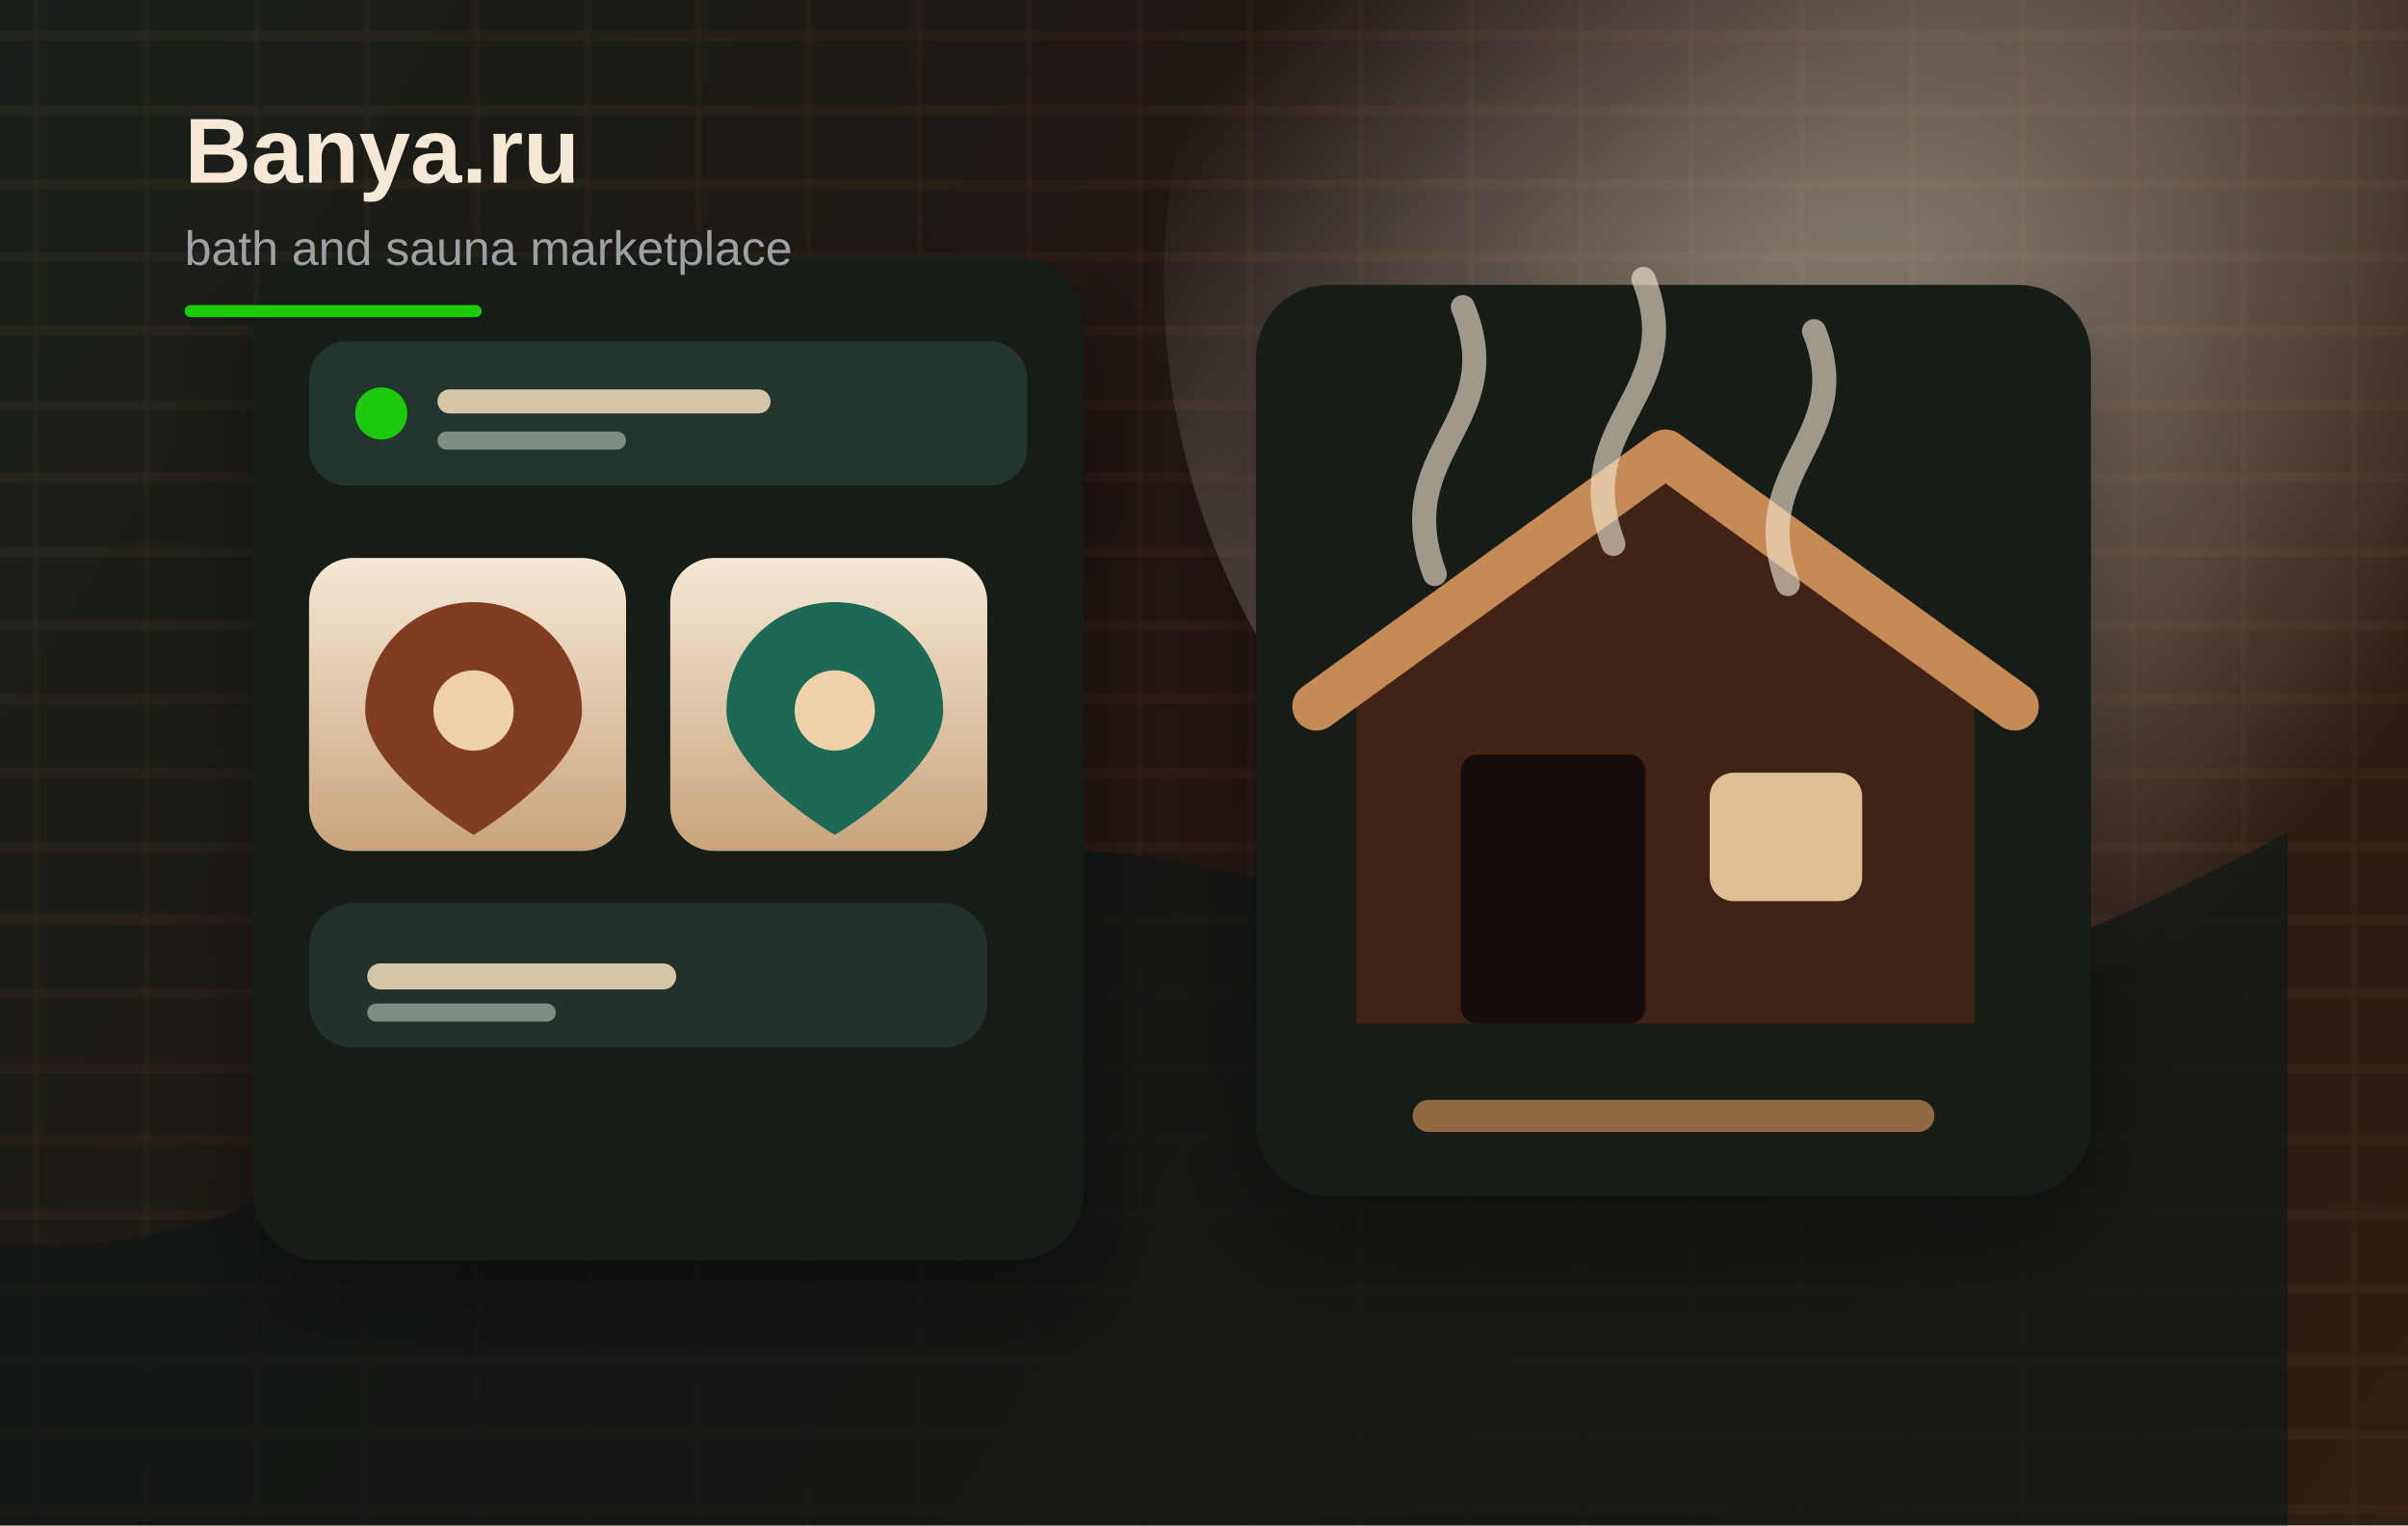
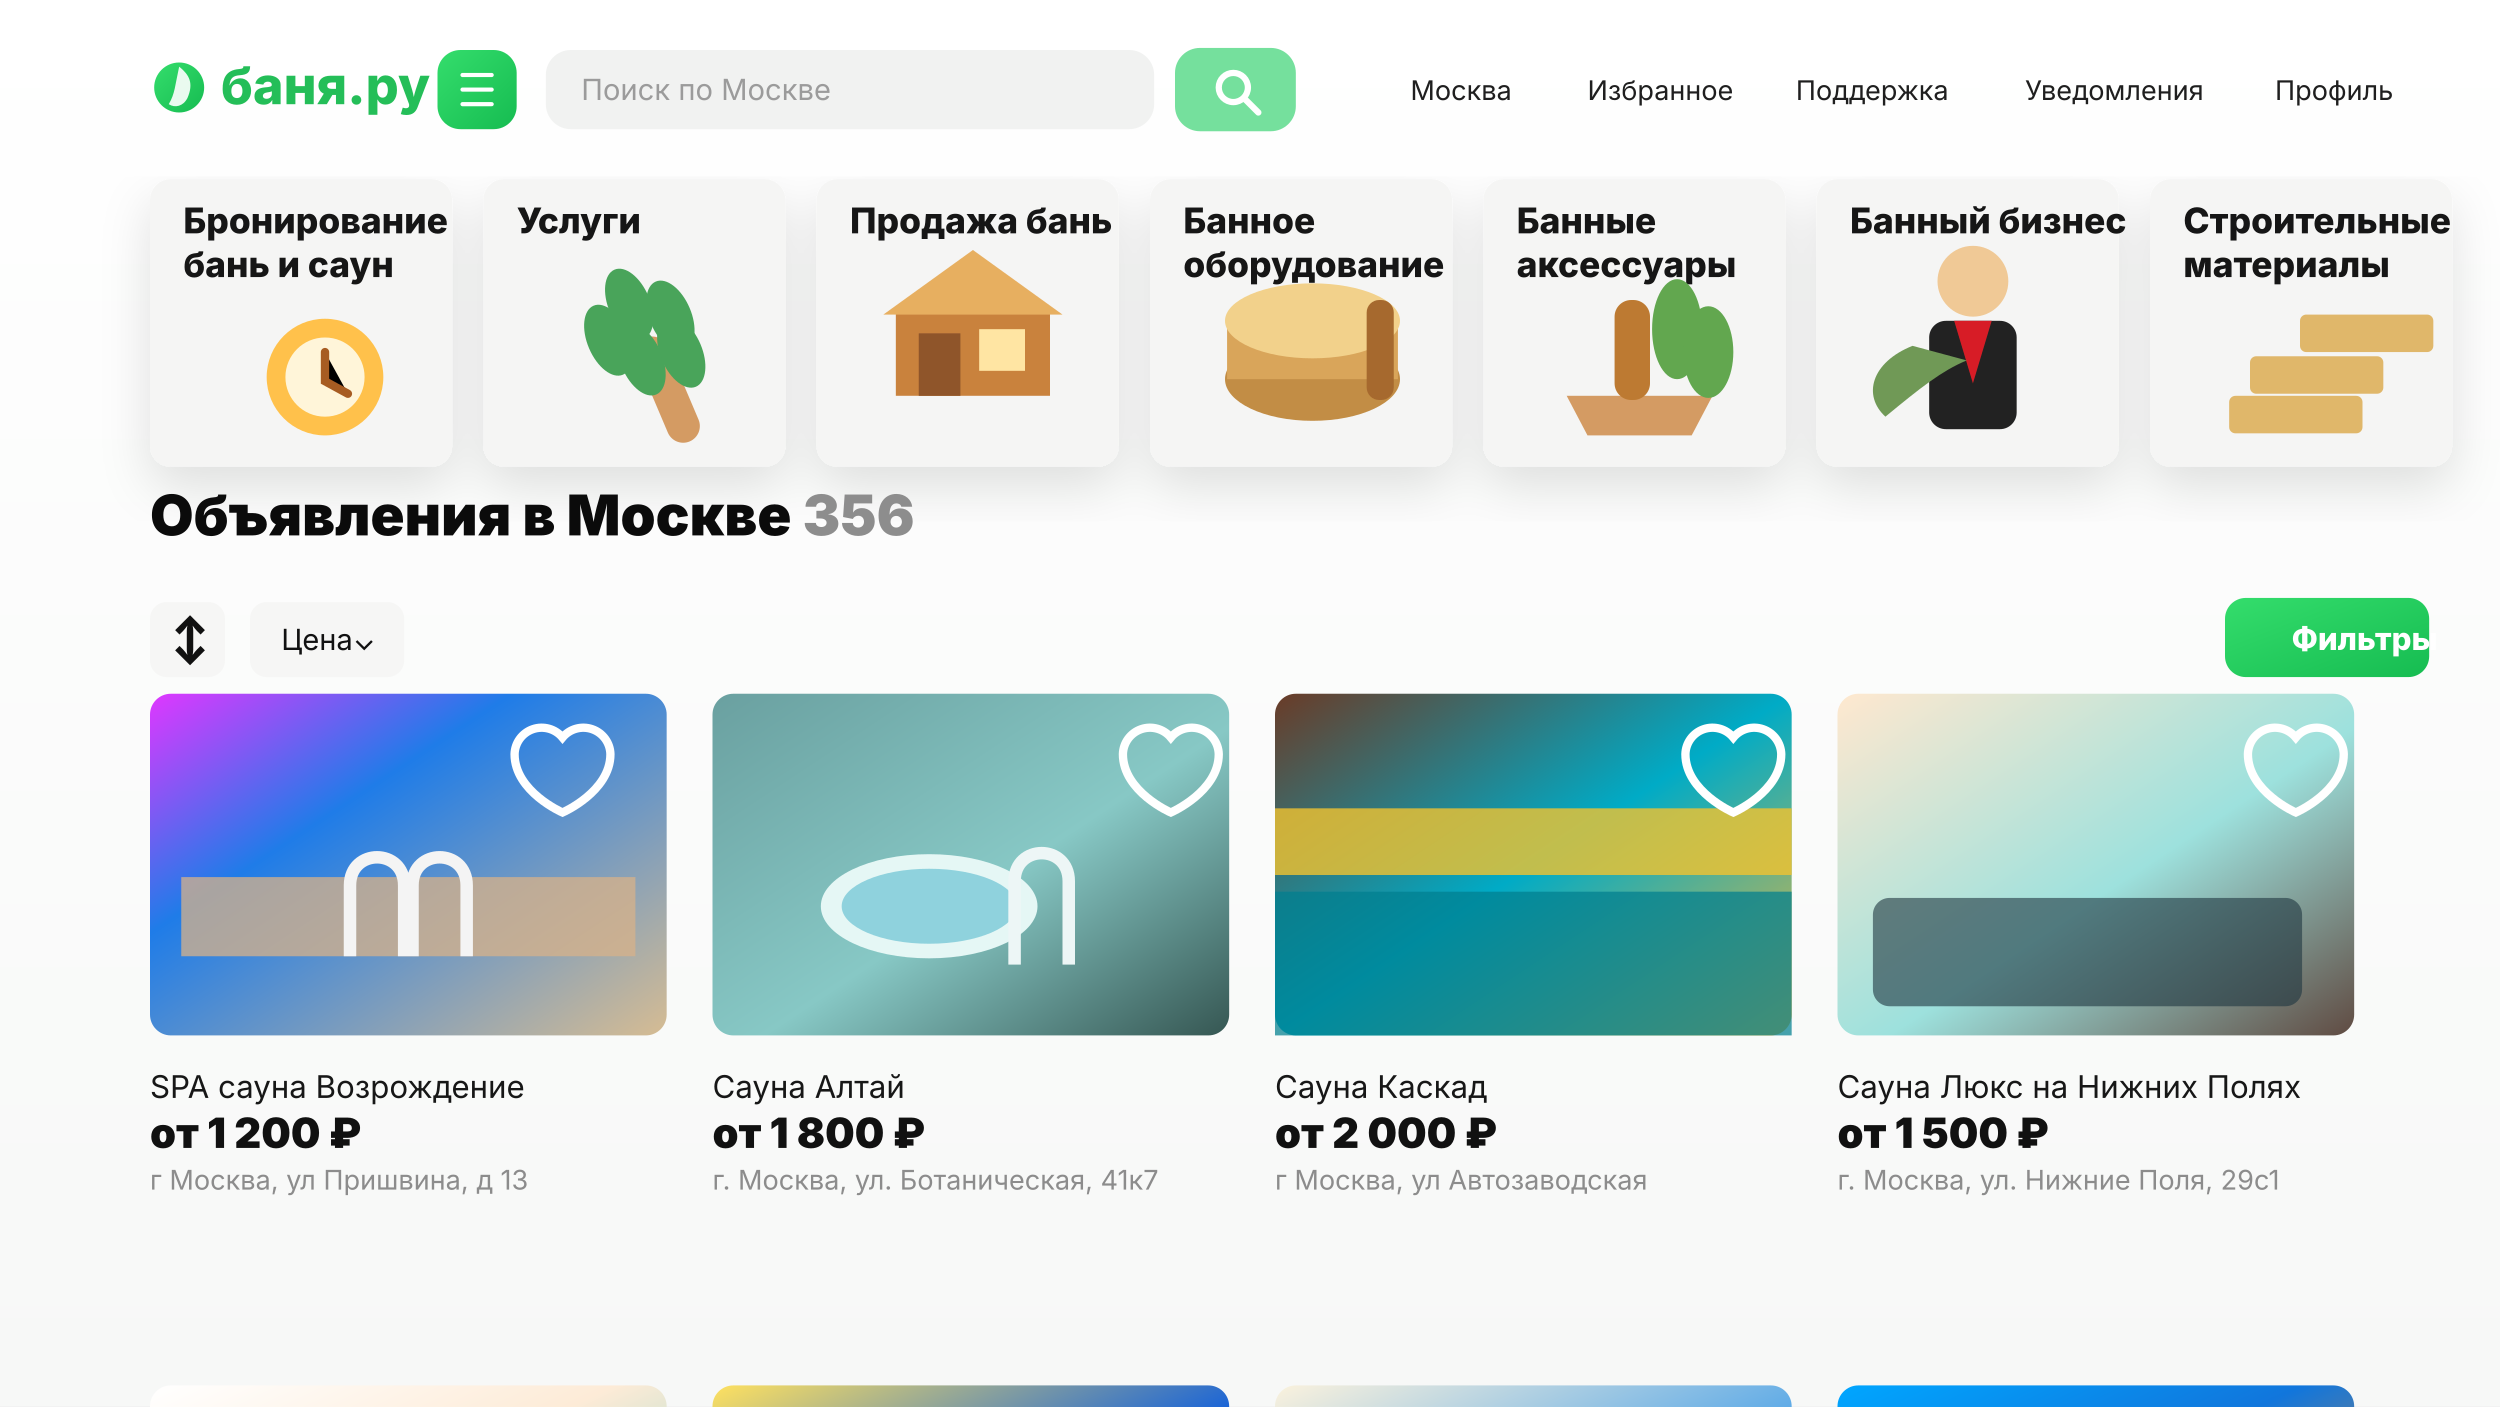
- <svg xmlns="http://www.w3.org/2000/svg" width="1200" height="760" viewBox="0 0 1200 760" fill="none">
+ <svg xmlns="http://www.w3.org/2000/svg" viewBox="0 0 1200 675" role="img" aria-label="Banya.ru marketplace preview">
  <defs>
-     <linearGradient id="banya-bg" x1="0" y1="0" x2="1200" y2="760" gradientUnits="userSpaceOnUse">
-       <stop stop-color="#10231D" />
-       <stop offset=".45" stop-color="#1C1411" />
-       <stop offset="1" stop-color="#332015" />
-     </linearGradient>
-     <linearGradient id="banya-card" x1="0" y1="0" x2="0" y2="1">
-       <stop stop-color="#F5E8D5" />
-       <stop offset="1" stop-color="#C9A47B" />
-     </linearGradient>
-     <radialGradient id="banya-steam" cx="0" cy="0" r="1" gradientUnits="userSpaceOnUse" gradientTransform="translate(885 218) rotate(133) scale(520 330)">
-       <stop stop-color="#F6F0DE" stop-opacity=".55" />
-       <stop offset="1" stop-color="#F6F0DE" stop-opacity="0" />
-     </radialGradient>
-     <pattern id="banya-wood" width="110" height="110" patternUnits="userSpaceOnUse">
-       <rect width="110" height="110" fill="#2B1A12" />
-       <path d="M0 18h110M0 55h110M0 92h110" stroke="#5B3420" stroke-width="5" opacity=".6" />
-       <path d="M18 0v110M73 0v110" stroke="#6B3D25" stroke-width="3" opacity=".35" />
-     </pattern>
-     <filter id="banya-shadow" x="-20%" y="-20%" width="140%" height="140%" color-interpolation-filters="sRGB">
-       <feDropShadow dx="0" dy="22" stdDeviation="24" flood-color="#000000" flood-opacity=".35" />
+     <linearGradient id="page-bg" x1="0" y1="0" x2="0" y2="675" gradientUnits="userSpaceOnUse">
+       <stop stop-color="#ffffff" />
+       <stop offset="1" stop-color="#f7f8f7" />
+     </linearGradient>
+     <linearGradient id="green" x1="0" y1="0" x2="1" y2="1">
+       <stop stop-color="#34dd6c" />
+       <stop offset="1" stop-color="#16bc51" />
+     </linearGradient>
+     <filter id="soft-shadow" x="-8%" y="-8%" width="116%" height="124%" color-interpolation-filters="sRGB">
+       <feDropShadow dx="0" dy="10" stdDeviation="12" flood-color="#121212" flood-opacity=".12" />
    </filter>
+     <linearGradient id="pool-one" x1="0" y1="0" x2="1" y2="1">
+       <stop stop-color="#df37ff" />
+       <stop offset=".35" stop-color="#1f7ce8" />
+       <stop offset="1" stop-color="#d6bc93" />
+     </linearGradient>
+     <linearGradient id="pool-two" x1="0" y1="0" x2="1" y2="1">
+       <stop stop-color="#6aa0a0" />
+       <stop offset=".55" stop-color="#87c8c5" />
+       <stop offset="1" stop-color="#365753" />
+     </linearGradient>
+     <linearGradient id="pool-three" x1="0" y1="0" x2="1" y2="1">
+       <stop stop-color="#6a3b27" />
+       <stop offset=".5" stop-color="#00abc6" />
+       <stop offset="1" stop-color="#f2b737" />
+     </linearGradient>
+     <linearGradient id="pool-four" x1="0" y1="0" x2="1" y2="1">
+       <stop stop-color="#ffe8cf" />
+       <stop offset=".55" stop-color="#9de1dd" />
+       <stop offset="1" stop-color="#604b42" />
+     </linearGradient>
+     <linearGradient id="pool-five" x1="0" y1="0" x2="1" y2="1">
+       <stop stop-color="#ffffff" />
+       <stop offset=".45" stop-color="#fdebd7" />
+       <stop offset="1" stop-color="#70d0bd" />
+     </linearGradient>
+     <linearGradient id="pool-six" x1="0" y1="0" x2="1" y2="1">
+       <stop stop-color="#ffe15f" />
+       <stop offset=".55" stop-color="#1863d8" />
+       <stop offset="1" stop-color="#05265d" />
+     </linearGradient>
+     <linearGradient id="pool-seven" x1="0" y1="0" x2="1" y2="1">
+       <stop stop-color="#fbf2dd" />
+       <stop offset=".6" stop-color="#50a4e8" />
+       <stop offset="1" stop-color="#1f3c72" />
+     </linearGradient>
+     <linearGradient id="pool-eight" x1="0" y1="0" x2="1" y2="1">
+       <stop stop-color="#00a6ff" />
+       <stop offset=".45" stop-color="#1176dc" />
+       <stop offset="1" stop-color="#ff8a16" />
+     </linearGradient>
  </defs>
-   <rect width="1200" height="760" fill="url(#banya-bg)" />
-   <rect width="1200" height="760" fill="url(#banya-wood)" opacity=".32" />
-   <circle cx="940" cy="140" r="360" fill="url(#banya-steam)" />
-   <path d="M168 579c116-107 235-159 357-156 139 4 230 76 362 74 88-1 159-33 253-82v345H0V619c55 6 110-7 168-40Z" fill="#0F1714" opacity=".72" />
-   <g filter="url(#banya-shadow)">
-     <rect x="126" y="128" width="414" height="500" rx="34" fill="#151C19" />
-     <rect x="154" y="170" width="358" height="72" rx="19" fill="#22352D" />
-     <circle cx="190" cy="206" r="13" fill="#1DCB0A" />
-     <rect x="218" y="194" width="166" height="12" rx="6" fill="#D7C5A8" />
-     <rect x="218" y="215" width="94" height="9" rx="4.5" fill="#7F8C82" />
-     <rect x="154" y="278" width="158" height="146" rx="22" fill="url(#banya-card)" />
-     <rect x="334" y="278" width="158" height="146" rx="22" fill="url(#banya-card)" />
-     <rect x="154" y="450" width="338" height="72" rx="22" fill="#213129" />
-     <rect x="183" y="480" width="154" height="13" rx="6.5" fill="#D7C5A8" />
-     <rect x="183" y="500" width="94" height="9" rx="4.5" fill="#7F8C82" />
-     <path d="M182 354c0-30 24-54 54-54s54 24 54 54-54 62-54 62-54-32-54-62Z" fill="#813C24" />
-     <circle cx="236" cy="354" r="20" fill="#F0D2AA" />
-     <path d="M362 354c0-30 24-54 54-54s54 24 54 54-54 62-54 62-54-32-54-62Z" fill="#1E6A55" />
-     <circle cx="416" cy="354" r="20" fill="#F0D2AA" />
-   </g>
-   <g filter="url(#banya-shadow)">
-     <rect x="626" y="142" width="416" height="454" rx="36" fill="#141A18" />
-     <path d="M676 510V337l154-108 154 108v173H676Z" fill="#3F2418" />
-     <path d="M656 352 830 226l174 126" stroke="#C58A54" stroke-width="24" stroke-linecap="round" stroke-linejoin="round" />
-     <rect x="728" y="376" width="92" height="134" rx="8" fill="#18100D" />
-     <rect x="852" y="385" width="76" height="64" rx="12" fill="#F5D3A4" opacity=".88" />
-     <path d="M715 286c-23-62 38-75 14-133M804 271c-23-61 38-74 15-132M891 291c-22-58 35-72 13-126" stroke="#F2E7D0" stroke-width="12" stroke-linecap="round" opacity=".62" />
-     <rect x="704" y="548" width="260" height="16" rx="8" fill="#C58A54" opacity=".7" />
-   </g>
-   <g>
-     <text x="92" y="91" fill="#F5E8D5" font-family="Jost, Arial, sans-serif" font-size="46" font-weight="800">Banya.ru</text>
-     <text x="92" y="132" fill="#9DA1A5" font-family="Jost, Arial, sans-serif" font-size="24" font-weight="500">bath and sauna marketplace</text>
-     <rect x="92" y="152" width="148" height="6" rx="3" fill="#1DCB0A" />
+   <rect width="1200" height="675" fill="url(#page-bg)" />
+   <g transform="translate(72 28)">
+     <g>
+       <circle cx="14" cy="14" r="12" fill="url(#green)" />
+       <path d="M14 4c5 4 7 8 4 15-2 4-6 5-9 3 3-5 3-9 5-18Z" fill="#fff" fill-opacity=".9" />
+       <text x="34" y="22" fill="#24be58" font-family="Inter, Arial, sans-serif" font-size="25" font-weight="800">баня.ру</text>
+     </g>
+     <rect x="138" y="-4" width="38" height="38" rx="11" fill="url(#green)" />
+     <path d="M150 8h14M150 15h14M150 22h14" stroke="#fff" stroke-width="2" stroke-linecap="round" />
+     <rect x="190" y="-4" width="292" height="38" rx="12" fill="#f1f2f1" />
+     <text x="207" y="20" fill="#9b9b9b" font-family="Inter, Arial, sans-serif" font-size="14">Поиск по Москве</text>
+     <rect x="492" y="-5" width="58" height="40" rx="12" fill="#75e09d" />
+     <circle cx="520" cy="14" r="7" fill="none" stroke="#fff" stroke-width="3" />
+     <path d="m526 20 6 6" stroke="#fff" stroke-width="3" stroke-linecap="round" />
+     <g fill="#1f1f1f" font-family="Inter, Arial, sans-serif" font-size="13">
+       <text x="605" y="20">Москва</text>
+       <text x="690" y="20">Избранное</text>
+       <text x="790" y="20">Поддержка</text>
+       <text x="900" y="20">Уведомления</text>
+       <text x="1020" y="20">Профиль</text>
+     </g>
+   </g>
+   <g transform="translate(72 86)" filter="url(#soft-shadow)">
+     <g>
+       <rect width="145" height="138" rx="10" fill="#f5f5f4" />
+       <text x="16" y="26" fill="#151515" font-family="Inter, Arial, sans-serif" font-size="17" font-weight="800">Бронирование</text>
+       <text x="16" y="47" fill="#151515" font-family="Inter, Arial, sans-serif" font-size="17" font-weight="800">бань и саун</text>
+       <circle cx="84" cy="95" r="28" fill="#ffc14b" />
+       <circle cx="84" cy="95" r="19" fill="#fff5d9" />
+       <path d="M84 83v14l11 6" stroke="#a75b21" stroke-width="4" stroke-linecap="round" />
+     </g>
+     <g transform="translate(160)">
+       <rect width="145" height="138" rx="10" fill="#f5f5f4" />
+       <text x="16" y="26" fill="#151515" font-family="Inter, Arial, sans-serif" font-size="17" font-weight="800">Услуги</text>
+       <g transform="translate(70 60) rotate(-23)">
+         <rect x="-7" y="18" width="16" height="54" rx="8" fill="#d49b63" />
+         <g fill="#48a45a">
+           <ellipse cx="0" cy="0" rx="10" ry="18" />
+           <ellipse cx="-16" cy="12" rx="10" ry="18" />
+           <ellipse cx="16" cy="13" rx="10" ry="18" />
+           <ellipse cx="-5" cy="27" rx="10" ry="18" />
+           <ellipse cx="14" cy="31" rx="10" ry="18" />
+         </g>
+       </g>
+     </g>
+     <g transform="translate(320)">
+       <rect width="145" height="138" rx="10" fill="#f5f5f4" />
+       <text x="16" y="26" fill="#151515" font-family="Inter, Arial, sans-serif" font-size="17" font-weight="800">Продажа бань</text>
+       <path d="M38 104h74V64L75 38 38 64Z" fill="#c9823e" />
+       <path d="M32 65 75 34l43 31" fill="#e7af61" />
+       <rect x="49" y="74" width="20" height="30" fill="#8f552a" />
+       <rect x="78" y="72" width="22" height="20" fill="#ffe5a3" />
+     </g>
+     <g transform="translate(480)">
+       <rect width="145" height="138" rx="10" fill="#f5f5f4" />
+       <text x="16" y="26" fill="#151515" font-family="Inter, Arial, sans-serif" font-size="17" font-weight="800">Банное</text>
+       <text x="16" y="47" fill="#151515" font-family="Inter, Arial, sans-serif" font-size="17" font-weight="800">оборудование</text>
+       <ellipse cx="78" cy="96" rx="42" ry="20" fill="#c28d45" />
+       <rect x="37" y="68" width="82" height="28" fill="#d9a55a" />
+       <ellipse cx="78" cy="68" rx="42" ry="18" fill="#f2d18b" />
+       <rect x="104" y="58" width="13" height="48" rx="6" fill="#a6692e" />
+     </g>
+     <g transform="translate(640)">
+       <rect width="145" height="138" rx="10" fill="#f5f5f4" />
+       <text x="16" y="26" fill="#151515" font-family="Inter, Arial, sans-serif" font-size="17" font-weight="800">Банные</text>
+       <text x="16" y="47" fill="#151515" font-family="Inter, Arial, sans-serif" font-size="17" font-weight="800">аксессуары</text>
+       <path d="M40 104h70l-10 19H50Z" fill="#d49b63" />
+       <rect x="63" y="58" width="17" height="48" rx="8" fill="#bd7a30" />
+       <g fill="#62a750">
+         <ellipse cx="93" cy="72" rx="12" ry="24" />
+         <ellipse cx="108" cy="83" rx="12" ry="22" />
+       </g>
+     </g>
+     <g transform="translate(800)">
+       <rect width="145" height="138" rx="10" fill="#f5f5f4" />
+       <text x="16" y="26" fill="#151515" font-family="Inter, Arial, sans-serif" font-size="17" font-weight="800">Банный бизнес</text>
+       <circle cx="75" cy="49" r="17" fill="#f0c996" />
+       <rect x="54" y="68" width="42" height="52" rx="8" fill="#232323" />
+       <path d="M66 68h18l-9 30Z" fill="#d71f28" />
+       <path d="M46 80c-20 8-24 24-13 34 17-14 27-22 39-27Z" fill="#709957" />
+     </g>
+     <g transform="translate(960)">
+       <rect width="145" height="138" rx="10" fill="#f5f5f4" />
+       <text x="16" y="26" fill="#151515" font-family="Inter, Arial, sans-serif" font-size="17" font-weight="800">Строительные</text>
+       <text x="16" y="47" fill="#151515" font-family="Inter, Arial, sans-serif" font-size="17" font-weight="800">материалы</text>
+       <g fill="#e0b76b">
+         <rect x="48" y="85" width="64" height="18" rx="3" />
+         <rect x="38" y="104" width="64" height="18" rx="3" />
+         <rect x="72" y="65" width="64" height="18" rx="3" />
+       </g>
+     </g>
+   </g>
+   <g transform="translate(72 257)">
+     <text x="0" y="0" fill="#0b0b0b" font-family="Inter, Arial, sans-serif" font-size="27" font-weight="900">Объявления в Москве <tspan fill="#8d8d8d">356</tspan>
+     </text>
+     <rect x="0" y="32" width="36" height="36" rx="8" fill="#f6f6f5" />
+     <text x="10" y="57" fill="#111" font-family="Inter, Arial, sans-serif" font-size="21" font-weight="900">↕</text>
+     <rect x="48" y="32" width="74" height="36" rx="8" fill="#f6f6f5" />
+     <text x="63" y="55" fill="#111" font-family="Inter, Arial, sans-serif" font-size="14">Цена⌄</text>
+     <rect x="996" y="30" width="98" height="38" rx="10" fill="url(#green)" />
+     <text x="1028" y="55" fill="#fff" font-family="Inter, Arial, sans-serif" font-size="15" font-weight="800">Фильтры</text>
+   </g>
+   <g transform="translate(72 333)">
+     <g>
+       <rect width="248" height="164" rx="10" fill="url(#pool-one)" />
+       <rect x="15" y="88" width="218" height="38" fill="#d7b18a" opacity=".75" />
+       <path d="M96 126v-34c0-18 26-18 26 0v34M126 126v-34c0-18 26-18 26 0v34" fill="none" stroke="#f4f4f4" stroke-width="6" />
+       <path d="M198 21a13 13 0 0 1 23 8c0 18-23 28-23 28s-23-10-23-28a13 13 0 0 1 23-8Z" fill="none" stroke="#fff" stroke-width="4" />
+       <text y="194" fill="#171717" font-family="Inter, Arial, sans-serif" font-size="15">SPA сауна Возрождение</text>
+       <text y="218" fill="#111" font-family="Inter, Arial, sans-serif" font-size="20" font-weight="900">от 1 200 ₽</text>
+       <text y="238" fill="#8c8c8c" font-family="Inter, Arial, sans-serif" font-size="13">г Москва, ул Пришвина, д 13</text>
+     </g>
+     <g transform="translate(270)">
+       <rect width="248" height="164" rx="10" fill="url(#pool-two)" />
+       <ellipse cx="104" cy="102" rx="52" ry="25" fill="#e5f7f5" />
+       <ellipse cx="104" cy="102" rx="42" ry="18" fill="#8fd2dd" />
+       <path d="M145 130v-40c0-18 26-18 26 0v40" fill="none" stroke="#edf6f6" stroke-width="6" />
+       <path d="M220 21a13 13 0 0 1 23 8c0 18-23 28-23 28s-23-10-23-28a13 13 0 0 1 23-8Z" fill="none" stroke="#fff" stroke-width="4" />
+       <text y="194" fill="#171717" font-family="Inter, Arial, sans-serif" font-size="15">Сауна Алтай</text>
+       <text y="218" fill="#111" font-family="Inter, Arial, sans-serif" font-size="20" font-weight="900">от 1 800 ₽</text>
+       <text y="238" fill="#8c8c8c" font-family="Inter, Arial, sans-serif" font-size="13">г. Москва, ул. Ботаническая, 41к7</text>
+     </g>
+     <g transform="translate(540)">
+       <rect width="248" height="164" rx="10" fill="url(#pool-three)" />
+       <rect x="0" y="95" width="248" height="69" fill="#007e8f" opacity=".72" />
+       <path d="M0 55h248v32H0Z" fill="#f1c330" opacity=".8" />
+       <path d="M220 21a13 13 0 0 1 23 8c0 18-23 28-23 28s-23-10-23-28a13 13 0 0 1 23-8Z" fill="none" stroke="#fff" stroke-width="4" />
+       <text y="194" fill="#171717" font-family="Inter, Arial, sans-serif" font-size="15">Сауна Каскад</text>
+       <text y="218" fill="#111" font-family="Inter, Arial, sans-serif" font-size="20" font-weight="900">от 2 000 ₽</text>
+       <text y="238" fill="#8c8c8c" font-family="Inter, Arial, sans-serif" font-size="13">г Москва, ул Автозаводская</text>
+     </g>
+     <g transform="translate(810)">
+       <rect width="248" height="164" rx="10" fill="url(#pool-four)" />
+       <rect x="17" y="98" width="206" height="52" rx="8" fill="#1e3640" opacity=".6" />
+       <path d="M220 21a13 13 0 0 1 23 8c0 18-23 28-23 28s-23-10-23-28a13 13 0 0 1 23-8Z" fill="none" stroke="#fff" stroke-width="4" />
+       <text y="194" fill="#171717" font-family="Inter, Arial, sans-serif" font-size="15">Сауна Люкс на Нижних Полях</text>
+       <text y="218" fill="#111" font-family="Inter, Arial, sans-serif" font-size="20" font-weight="900">от 1 500 ₽</text>
+       <text y="238" fill="#8c8c8c" font-family="Inter, Arial, sans-serif" font-size="13">г. Москва, ул. Нижние Поля, 29с1</text>
+     </g>
+     <g transform="translate(0 332)">
+       <rect width="248" height="120" rx="10" fill="url(#pool-five)" />
+       <text y="150" fill="#171717" font-family="Inter, Arial, sans-serif" font-size="15">Сауна Римские термы</text>
+     </g>
+     <g transform="translate(270 332)">
+       <rect width="248" height="120" rx="10" fill="url(#pool-six)" />
+       <text y="150" fill="#171717" font-family="Inter, Arial, sans-serif" font-size="15">Сауна Свобода</text>
+     </g>
+     <g transform="translate(540 332)">
+       <rect width="248" height="120" rx="10" fill="url(#pool-seven)" />
+       <text y="150" fill="#171717" font-family="Inter, Arial, sans-serif" font-size="15">Сауна Юмика</text>
+     </g>
+     <g transform="translate(810 332)">
+       <rect width="248" height="120" rx="10" fill="url(#pool-eight)" />
+       <text y="150" fill="#171717" font-family="Inter, Arial, sans-serif" font-size="15">Сауна Омега</text>
+     </g>
  </g>
</svg>
